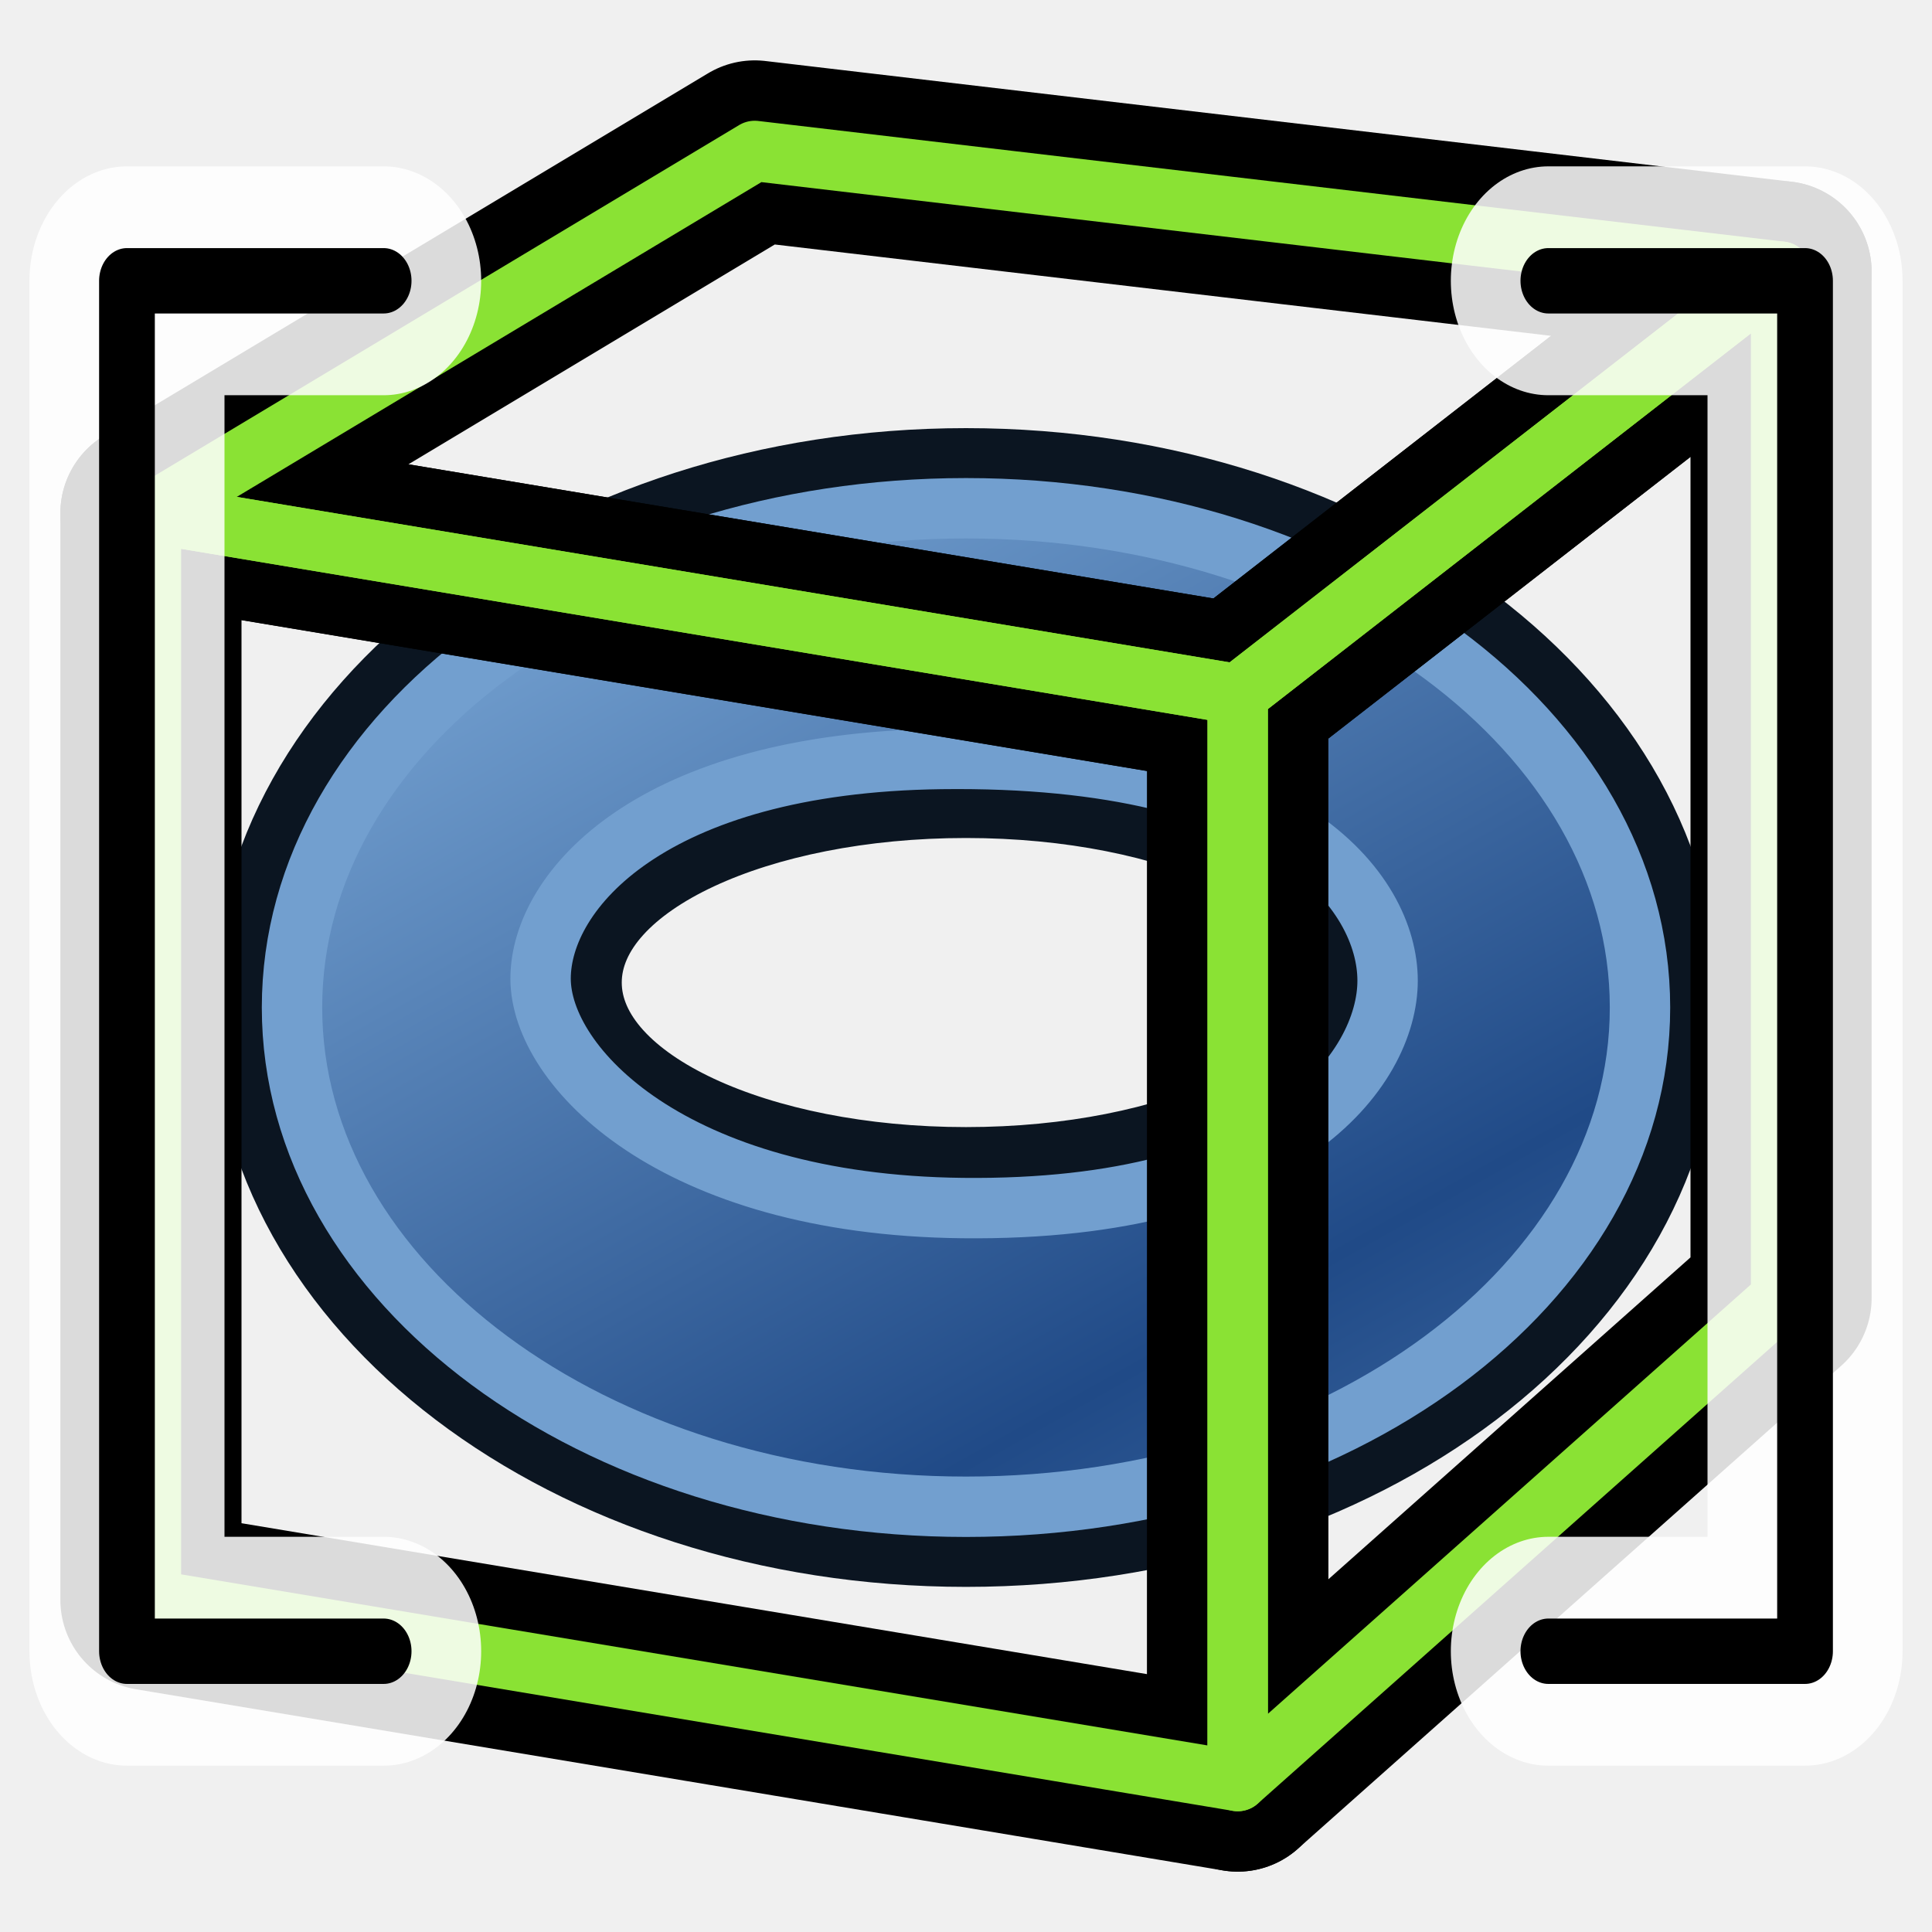
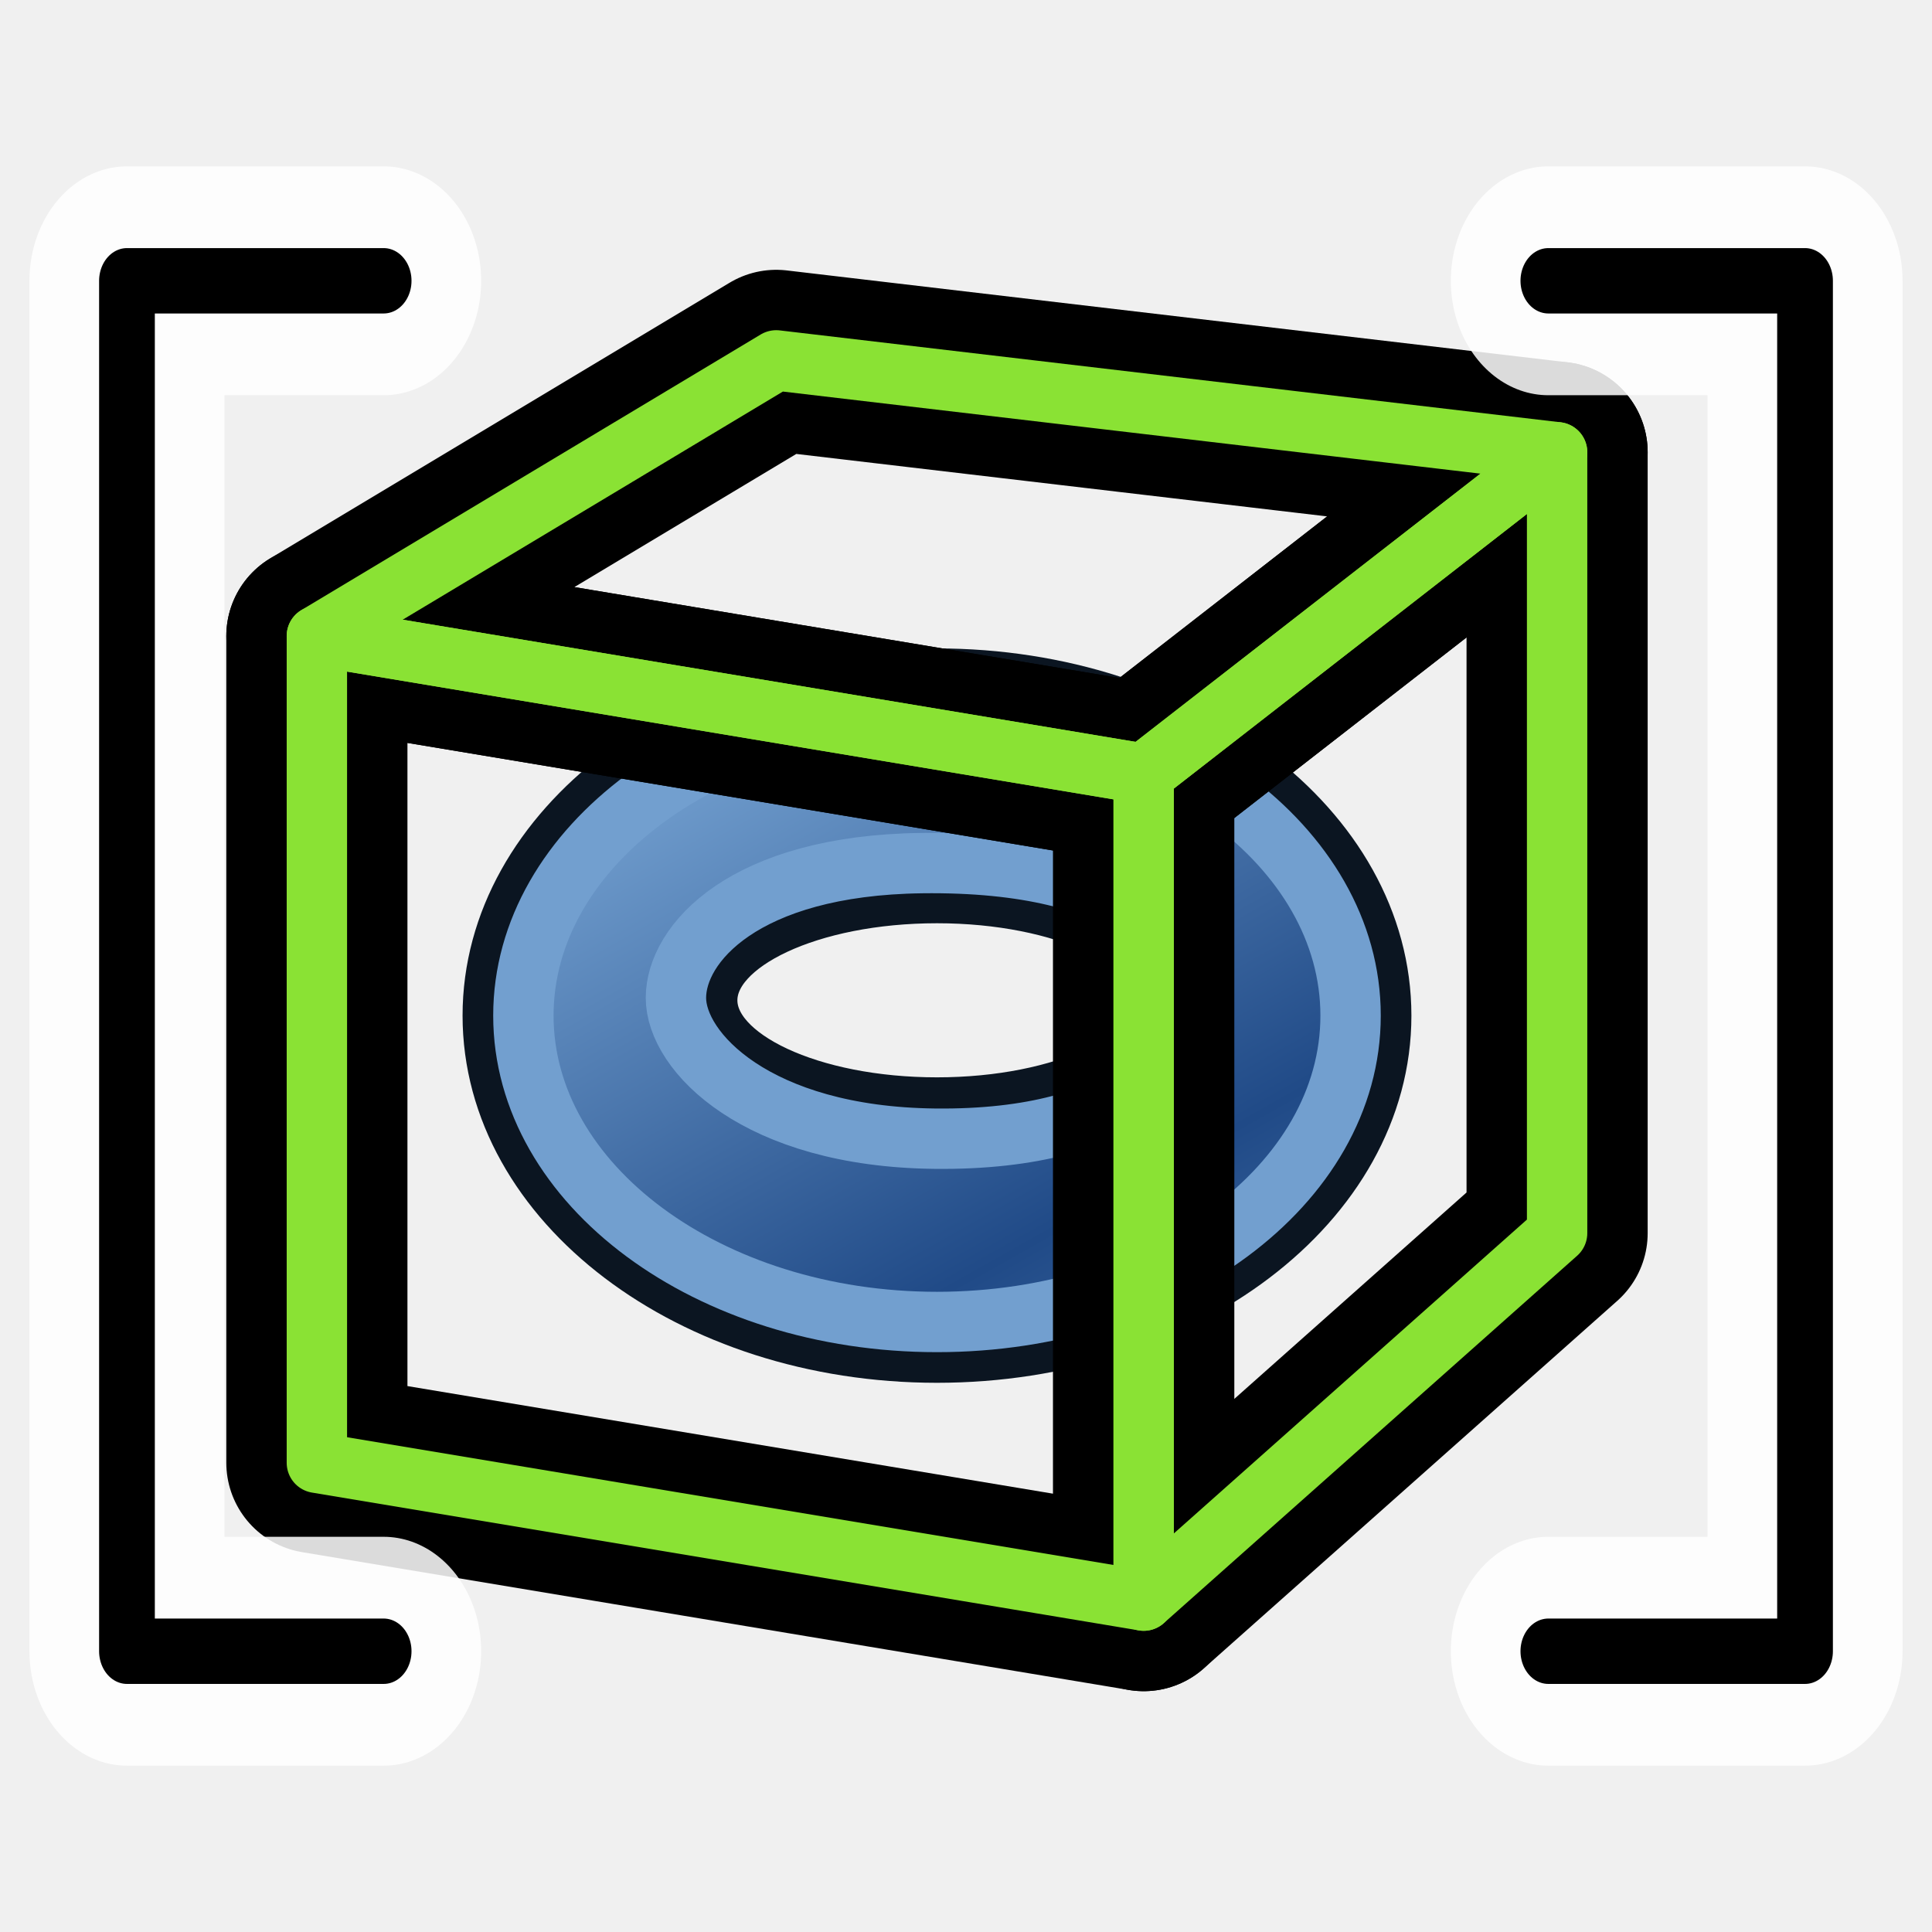
<svg xmlns="http://www.w3.org/2000/svg" xmlns:xlink="http://www.w3.org/1999/xlink" width="64" height="64" id="svg2869" version="1.1" viewBox="0 0 64 64">
  <defs id="defs2871">
    <linearGradient id="linearGradient5">
      <stop style="stop-color:#ef2929;stop-opacity:1;" offset="0" id="stop19" />
      <stop style="stop-color:#ef2929;stop-opacity:0;" offset="1" id="stop20" />
    </linearGradient>
    <linearGradient id="swatch18">
      <stop style="stop-color:#ef2929;stop-opacity:1;" offset="0" id="stop18" />
    </linearGradient>
    <linearGradient id="swatch15">
      <stop style="stop-color:#3d0000;stop-opacity:1;" offset="0" id="stop15" />
    </linearGradient>
    <linearGradient id="linearGradient5-1">
      <stop style="stop-color:#ef2929;stop-opacity:1;" offset="0" id="stop5" />
      <stop style="stop-color:#ef2929;stop-opacity:0;" offset="1" id="stop6" />
    </linearGradient>
    <linearGradient id="linearGradient3836-9">
      <stop style="stop-color:#a40000;stop-opacity:1" offset="0" id="stop3838-8" />
      <stop style="stop-color:#ef2929;stop-opacity:1" offset="1" id="stop3840-1" />
    </linearGradient>
    <linearGradient id="linearGradient3836-9-3">
      <stop style="stop-color:#a40000;stop-opacity:1" offset="0" id="stop3838-8-5" />
      <stop style="stop-color:#ef2929;stop-opacity:1" offset="1" id="stop3840-1-6" />
    </linearGradient>
    <linearGradient id="linearGradient2">
      <stop style="stop-color:#73d216;stop-opacity:1;" offset="0" id="stop1" />
      <stop style="stop-color:#8ae234;stop-opacity:1;" offset="1" id="stop2" />
    </linearGradient>
    <linearGradient xlink:href="#linearGradient1" id="linearGradient4" x1="-10.642" y1="27.423" x2="0" y2="43.608" gradientUnits="userSpaceOnUse" />
    <linearGradient id="linearGradient1">
      <stop style="stop-color:#fcaf3e;stop-opacity:1" offset="0" id="stop3" />
      <stop style="stop-color:#f57900;stop-opacity:1" offset="1" id="stop4" />
    </linearGradient>
    <radialGradient xlink:href="#linearGradient3814" id="radialGradient3820" cx="20.946" cy="24.739" fx="20.946" fy="24.739" r="26.353" gradientTransform="matrix(0.5657978,1.555626,-1.400577,0.5312534,40.03372,-22.34149)" gradientUnits="userSpaceOnUse" />
    <linearGradient id="linearGradient3814">
      <stop style="stop-color:#ffffff;stop-opacity:1" offset="0" id="stop3816" />
      <stop style="stop-color:#d3d7cf;stop-opacity:1" offset="1" id="stop3818" />
    </linearGradient>
    <radialGradient xlink:href="#linearGradient3862" id="radialGradient3868" cx="44.616" cy="44.709" fx="44.616" fy="44.709" r="16.079" gradientUnits="userSpaceOnUse" gradientTransform="matrix(1.05728,-0.9950866,0.9062161,0.9628547,-49.68801,40.34883)" />
    <linearGradient id="linearGradient3862">
      <stop style="stop-color:#729fcf;stop-opacity:1" offset="0" id="stop3864" />
      <stop style="stop-color:#204a87;stop-opacity:1" offset="1" id="stop3866" />
    </linearGradient>
    <linearGradient id="linearGradient5048">
      <stop style="stop-color:black;stop-opacity:0;" offset="0" id="stop5050" />
      <stop id="stop5056" offset="0.5" style="stop-color:black;stop-opacity:1;" />
      <stop style="stop-color:black;stop-opacity:0;" offset="1" id="stop5052" />
    </linearGradient>
    <linearGradient id="linearGradient2290">
      <stop id="stop2292" offset="0" style="stop-color:#555753;stop-opacity:1;" />
      <stop id="stop2294" offset="1" style="stop-color:#313330;stop-opacity:1;" />
    </linearGradient>
    <linearGradient id="linearGradient2304">
      <stop id="stop2306" offset="0" style="stop-color:#353633;stop-opacity:1;" />
      <stop id="stop2308" offset="1" style="stop-color:#676964;stop-opacity:1;" />
    </linearGradient>
    <linearGradient id="linearGradient2615">
      <stop id="stop2617" offset="0" style="stop-color:#363d40;stop-opacity:1;" />
      <stop style="stop-color:#818f95;stop-opacity:1;" offset="0.5" id="stop2623" />
      <stop id="stop2619" offset="1" style="stop-color:#31383b;stop-opacity:1;" />
    </linearGradient>
    <linearGradient id="linearGradient2673">
      <stop id="stop2675" offset="0" style="stop-color:#8b8b8b;stop-opacity:1;" />
      <stop style="stop-color:#d3d9da;stop-opacity:1;" offset="0.5" id="stop2681" />
      <stop id="stop2677" offset="1" style="stop-color:#828282;stop-opacity:1;" />
    </linearGradient>
    <linearGradient id="linearGradient2591">
      <stop style="stop-color:#7a7a7a;stop-opacity:1;" offset="0" id="stop2593" />
      <stop style="stop-color:#000000;stop-opacity:1;" offset="1" id="stop2595" />
    </linearGradient>
    <linearGradient id="linearGradient2631">
      <stop id="stop2633" offset="0" style="stop-color:#010101;stop-opacity:1;" />
      <stop id="stop2635" offset="1" style="stop-color:#959595;stop-opacity:1;" />
    </linearGradient>
    <linearGradient id="linearGradient2268">
      <stop id="stop2270" offset="0" style="stop-color:#555753;stop-opacity:1;" />
      <stop id="stop2272" offset="1" style="stop-opacity:1;stop-color:#141514" />
    </linearGradient>
    <linearGradient id="linearGradient3301">
      <stop id="stop3303" offset="0" style="stop-color:#ffffff;stop-opacity:1;" />
      <stop id="stop3305" offset="1" style="stop-color:#cbcbcb;stop-opacity:1;" />
    </linearGradient>
    <linearGradient id="linearGradient2230">
      <stop style="stop-color:#eeeeee;stop-opacity:1;" offset="0" id="stop2232" />
      <stop style="stop-color:#a2a2a2;stop-opacity:1;" offset="1" id="stop2234" />
    </linearGradient>
    <linearGradient id="linearGradient3814-6">
      <stop style="stop-color:#ffffff;stop-opacity:1;" offset="0" id="stop3816-3" />
      <stop id="stop3822" offset="0.5" style="stop-color:#ffffff;stop-opacity:1;" />
      <stop style="stop-color:#dcdef8;stop-opacity:1;" offset="1" id="stop3818-6" />
    </linearGradient>
    <linearGradient xlink:href="#linearGradient1" id="linearGradient57-6" gradientUnits="userSpaceOnUse" x1="-10.642" y1="27.423" x2="0" y2="43.608" />
    <linearGradient xlink:href="#linearGradient1" id="linearGradient57-6-5" gradientUnits="userSpaceOnUse" x1="-10.642" y1="27.423" x2="0" y2="43.608" />
    <linearGradient xlink:href="#linearGradient1" id="linearGradient57" gradientUnits="userSpaceOnUse" x1="-10.642" y1="27.423" x2="0" y2="43.608" />
    <linearGradient y2="21.837" x2="47.502" y1="51.18" x1="53.897" gradientTransform="translate(0,-4)" gradientUnits="userSpaceOnUse" id="linearGradient1905-3" xlink:href="#linearGradient3777" />
    <linearGradient id="linearGradient3777">
      <stop style="stop-color:#204a87;stop-opacity:1" offset="0" id="stop3779" />
      <stop style="stop-color:#3465a4;stop-opacity:1" offset="1" id="stop3781" />
    </linearGradient>
    <linearGradient y2="21.311" x2="17.329" y1="55.718" x1="22.117" gradientTransform="translate(0,-4)" gradientUnits="userSpaceOnUse" id="linearGradient1907-5" xlink:href="#linearGradient3767" />
    <linearGradient id="linearGradient3767">
      <stop style="stop-color:#3465a4;stop-opacity:1" offset="0" id="stop3769" />
      <stop style="stop-color:#729fcf;stop-opacity:1" offset="1" id="stop3771" />
    </linearGradient>
    <linearGradient xlink:href="#linearGradient1" id="linearGradient57-6-5-5" gradientUnits="userSpaceOnUse" x1="-10.642" y1="27.423" x2="0" y2="43.608" />
    <linearGradient y2="21.837" x2="47.502" y1="51.18" x1="53.897" gradientTransform="translate(0,-4)" gradientUnits="userSpaceOnUse" id="linearGradient1905-3-4" xlink:href="#linearGradient3777" />
    <linearGradient y2="21.311" x2="17.329" y1="55.718" x1="22.117" gradientTransform="translate(0,-4)" gradientUnits="userSpaceOnUse" id="linearGradient1907-5-0" xlink:href="#linearGradient3767" />
    <linearGradient xlink:href="#linearGradient3862" id="linearGradient3832" x1="10.203" y1="20.353" x2="29.541" y2="54.686" gradientUnits="userSpaceOnUse" spreadMethod="reflect" />
  </defs>
  <g id="layer3" style="display:inline">
-     <g id="layer3-5" style="display:inline">
-       <g id="g74" transform="matrix(0.8269231,0,0,0.8269231,5.53846,4.432691)" style="stroke-width:1.209">
-         <path style="fill:url(#linearGradient3832);fill-opacity:1;stroke:#0b1521;stroke-width:2.419;stroke-linecap:round;stroke-linejoin:round;stroke-miterlimit:4.5;stroke-dasharray:none;stroke-dashoffset:20.4;stroke-opacity:1" d="M 32,13 C 15.984,13 3,22.85 3,35 3,47.15 15.984,57 32,57 48.016,57 61,47.15 61,35 61,22.85 48.016,13 32,13 Z m 0,14 c 8.284,0 15,3.134 15,7 0,3.866 -6.716,7 -15,7 -8.284,0 -15,-3.134 -15,-7 0,-3.866 6.716,-7 15,-7 z" id="path3019" />
-         <path style="fill:none;stroke:#729fcf;stroke-width:2.419;stroke-linecap:round;stroke-linejoin:round;stroke-miterlimit:4.5;stroke-dasharray:none;stroke-dashoffset:20.4;stroke-opacity:1" d="M 32,15 C 17.088,15 5,23.954 5,35 5,46.046 17.088,55 32,55 46.912,55 59,46.046 59,35 59,23.954 46.912,15 32,15 Z m -0.994,10.044 c 13.922,-0.179 17.883,5.366 17.883,8.881 0,3.515 -4.103,9.253 -17.031,9.109 -11.638,-0.129 -16.9,-5.678 -16.9,-9.192 0,-3.515 4.41,-8.648 16.048,-8.798 z" id="path3019-6" />
-       </g>
-       <path style="fill:none;stroke:#000000;stroke-width:6;stroke-linecap:butt;stroke-linejoin:round;stroke-opacity:1" d="M 5,17 41,23 59,9 25,5 Z" id="path3961" />
-       <path style="fill:none;stroke:#000000;stroke-width:6;stroke-linecap:butt;stroke-linejoin:round;stroke-opacity:1" d="M 59,9 V 43 L 41,59 V 23 Z" id="path2995" />
-       <path id="path3825" d="m 5,17 36,6 V 59 L 5,53 Z" style="display:inline;overflow:visible;visibility:visible;fill:none;stroke:#000000;stroke-width:6;stroke-linecap:butt;stroke-linejoin:round;stroke-miterlimit:4;stroke-dasharray:none;stroke-dashoffset:0;stroke-opacity:1;marker:none;enable-background:accumulate" />
-       <path style="fill:none;fill-opacity:1;stroke:#8ae234;stroke-width:2;stroke-linecap:butt;stroke-linejoin:round;stroke-opacity:1" d="M 59,9 V 43 L 41,59 V 23 Z" id="path2995-7" />
-       <path id="path3825-9" d="m 5,17 36,6 V 59 L 5,53 Z" style="display:inline;overflow:visible;visibility:visible;fill:none;fill-opacity:1;stroke:#8ae234;stroke-width:2;stroke-linecap:butt;stroke-linejoin:round;stroke-miterlimit:4;stroke-dasharray:none;stroke-dashoffset:0;stroke-opacity:1;marker:none;enable-background:accumulate" />
-       <path style="fill:none;stroke:#8ae234;stroke-width:2;stroke-linecap:butt;stroke-linejoin:round;stroke-miterlimit:4;stroke-dasharray:none;stroke-opacity:1" d="M 5,17 25,5 59,9 41,23 Z" id="path3970" />
-       <g id="g140" style="display:inline;stroke-width:2;stroke-miterlimit:4;stroke-dasharray:none" transform="matrix(1.492248,0,0,1.751049,-2.737496,-33.58867)">
-         <path style="fill:none;stroke:#ffffff;stroke-width:4.33;stroke-linecap:round;stroke-linejoin:round;stroke-miterlimit:4;stroke-dasharray:none;stroke-opacity:0.857" d="M 10.351,24.494 H 4.653 v 25.926 h 5.698" id="path139" />
-         <path id="path140" d="M 10.351,24.494 H 4.653 v 25.926 h 5.698" style="fill:none;stroke:#000000;stroke-width:1.237;stroke-linecap:round;stroke-linejoin:round;stroke-miterlimit:4;stroke-dasharray:none;stroke-opacity:1" />
-       </g>
-       <g id="use140" transform="matrix(-1.492248,0,0,1.751049,66.7375,-33.58867)" style="display:inline;stroke-width:2;stroke-miterlimit:4;stroke-dasharray:none">
-         <path style="fill:none;stroke:#ffffff;stroke-width:4.33;stroke-linecap:round;stroke-linejoin:round;stroke-miterlimit:4;stroke-dasharray:none;stroke-opacity:0.857" d="M 10.351,24.494 H 4.653 v 25.926 h 5.698" id="path156" />
-         <path id="path157" d="M 10.351,24.494 H 4.653 v 25.926 h 5.698" style="fill:none;stroke:#000000;stroke-width:1.237;stroke-linecap:round;stroke-linejoin:round;stroke-miterlimit:4;stroke-dasharray:none;stroke-opacity:1" />
-       </g>
+     <g id="g74" transform="matrix(0.5074435,0,0,0.5074435,14.80064,15.88295)" style="stroke-width:1.971">
+       <path style="fill:url(#linearGradient3832);fill-opacity:1;stroke:#0b1521;stroke-width:3.941;stroke-linecap:round;stroke-linejoin:round;stroke-miterlimit:4.5;stroke-dasharray:none;stroke-dashoffset:20.4;stroke-opacity:1" d="M 32,13 C 15.984,13 3,22.85 3,35 3,47.15 15.984,57 32,57 48.016,57 61,47.15 61,35 61,22.85 48.016,13 32,13 Z m 0,14 c 8.284,0 15,3.134 15,7 0,3.866 -6.716,7 -15,7 -8.284,0 -15,-3.134 -15,-7 0,-3.866 6.716,-7 15,-7 z" id="path3019" />
+       <path style="fill:none;stroke:#729fcf;stroke-width:3.941;stroke-linecap:round;stroke-linejoin:round;stroke-miterlimit:4.5;stroke-dasharray:none;stroke-dashoffset:20.4;stroke-opacity:1" d="M 32,15 C 17.088,15 5,23.954 5,35 5,46.046 17.088,55 32,55 46.912,55 59,46.046 59,35 59,23.954 46.912,15 32,15 Z m -0.994,10.044 c 13.922,-0.179 17.883,5.366 17.883,8.881 0,3.515 -4.103,9.253 -17.031,9.109 -11.638,-0.129 -16.9,-5.678 -16.9,-9.192 0,-3.515 4.41,-8.648 16.048,-8.798 z" id="path3019-6" />
+     </g>
+     <path style="fill:none;stroke:#000000;stroke-width:6;stroke-linecap:butt;stroke-linejoin:round;stroke-opacity:1" d="M 10.497,21.068 37.886,25.633 51.581,14.982 25.713,11.938 Z" id="path3961" />
+     <path style="fill:none;stroke:#000000;stroke-width:6;stroke-linecap:butt;stroke-linejoin:round;stroke-opacity:1" d="M 51.581,14.982 V 40.85 L 37.886,53.023 V 25.633 Z" id="path2995" />
+     <path id="path3825" d="m 10.497,21.068 27.389,4.565 v 27.389 l -27.389,-4.565 z" style="display:inline;overflow:visible;visibility:visible;fill:none;stroke:#000000;stroke-width:6;stroke-linecap:butt;stroke-linejoin:round;stroke-miterlimit:4;stroke-dasharray:none;stroke-dashoffset:0;stroke-opacity:1;marker:none;enable-background:accumulate" />
+     <path style="fill:none;fill-opacity:1;stroke:#8ae234;stroke-width:2;stroke-linecap:butt;stroke-linejoin:round;stroke-opacity:1" d="M 51.581,14.982 V 40.85 L 37.886,53.023 V 25.633 Z" id="path2995-7" />
+     <path id="path3825-9" d="m 10.497,21.068 27.389,4.565 v 27.389 l -27.389,-4.565 z" style="display:inline;overflow:visible;visibility:visible;fill:none;fill-opacity:1;stroke:#8ae234;stroke-width:2;stroke-linecap:butt;stroke-linejoin:round;stroke-miterlimit:4;stroke-dasharray:none;stroke-dashoffset:0;stroke-opacity:1;marker:none;enable-background:accumulate" />
+     <path style="fill:none;stroke:#8ae234;stroke-width:2;stroke-linecap:butt;stroke-linejoin:round;stroke-miterlimit:4;stroke-dasharray:none;stroke-opacity:1" d="M 10.497,21.068 25.713,11.938 51.581,14.982 37.886,25.633 Z" id="path3970" />
+     <g id="g140" style="display:inline;stroke-width:2;stroke-miterlimit:4;stroke-dasharray:none" transform="matrix(1.492248,0,0,1.751049,-2.737496,-33.58867)">
+       <path style="fill:none;stroke:#ffffff;stroke-width:4.33;stroke-linecap:round;stroke-linejoin:round;stroke-miterlimit:4;stroke-dasharray:none;stroke-opacity:0.857" d="M 10.351,24.494 H 4.653 v 25.926 h 5.698" id="path139" />
+       <path id="path140" d="M 10.351,24.494 H 4.653 v 25.926 h 5.698" style="fill:none;stroke:#000000;stroke-width:1.237;stroke-linecap:round;stroke-linejoin:round;stroke-miterlimit:4;stroke-dasharray:none;stroke-opacity:1" />
+     </g>
+     <g id="use140" transform="matrix(-1.492248,0,0,1.751049,66.7375,-33.58867)" style="display:inline;stroke-width:2;stroke-miterlimit:4;stroke-dasharray:none">
+       <path style="fill:none;stroke:#ffffff;stroke-width:4.33;stroke-linecap:round;stroke-linejoin:round;stroke-miterlimit:4;stroke-dasharray:none;stroke-opacity:0.857" d="M 10.351,24.494 H 4.653 v 25.926 h 5.698" id="path156" />
+       <path id="path157" d="M 10.351,24.494 H 4.653 v 25.926 h 5.698" style="fill:none;stroke:#000000;stroke-width:1.237;stroke-linecap:round;stroke-linejoin:round;stroke-miterlimit:4;stroke-dasharray:none;stroke-opacity:1" />
    </g>
  </g>
</svg>
